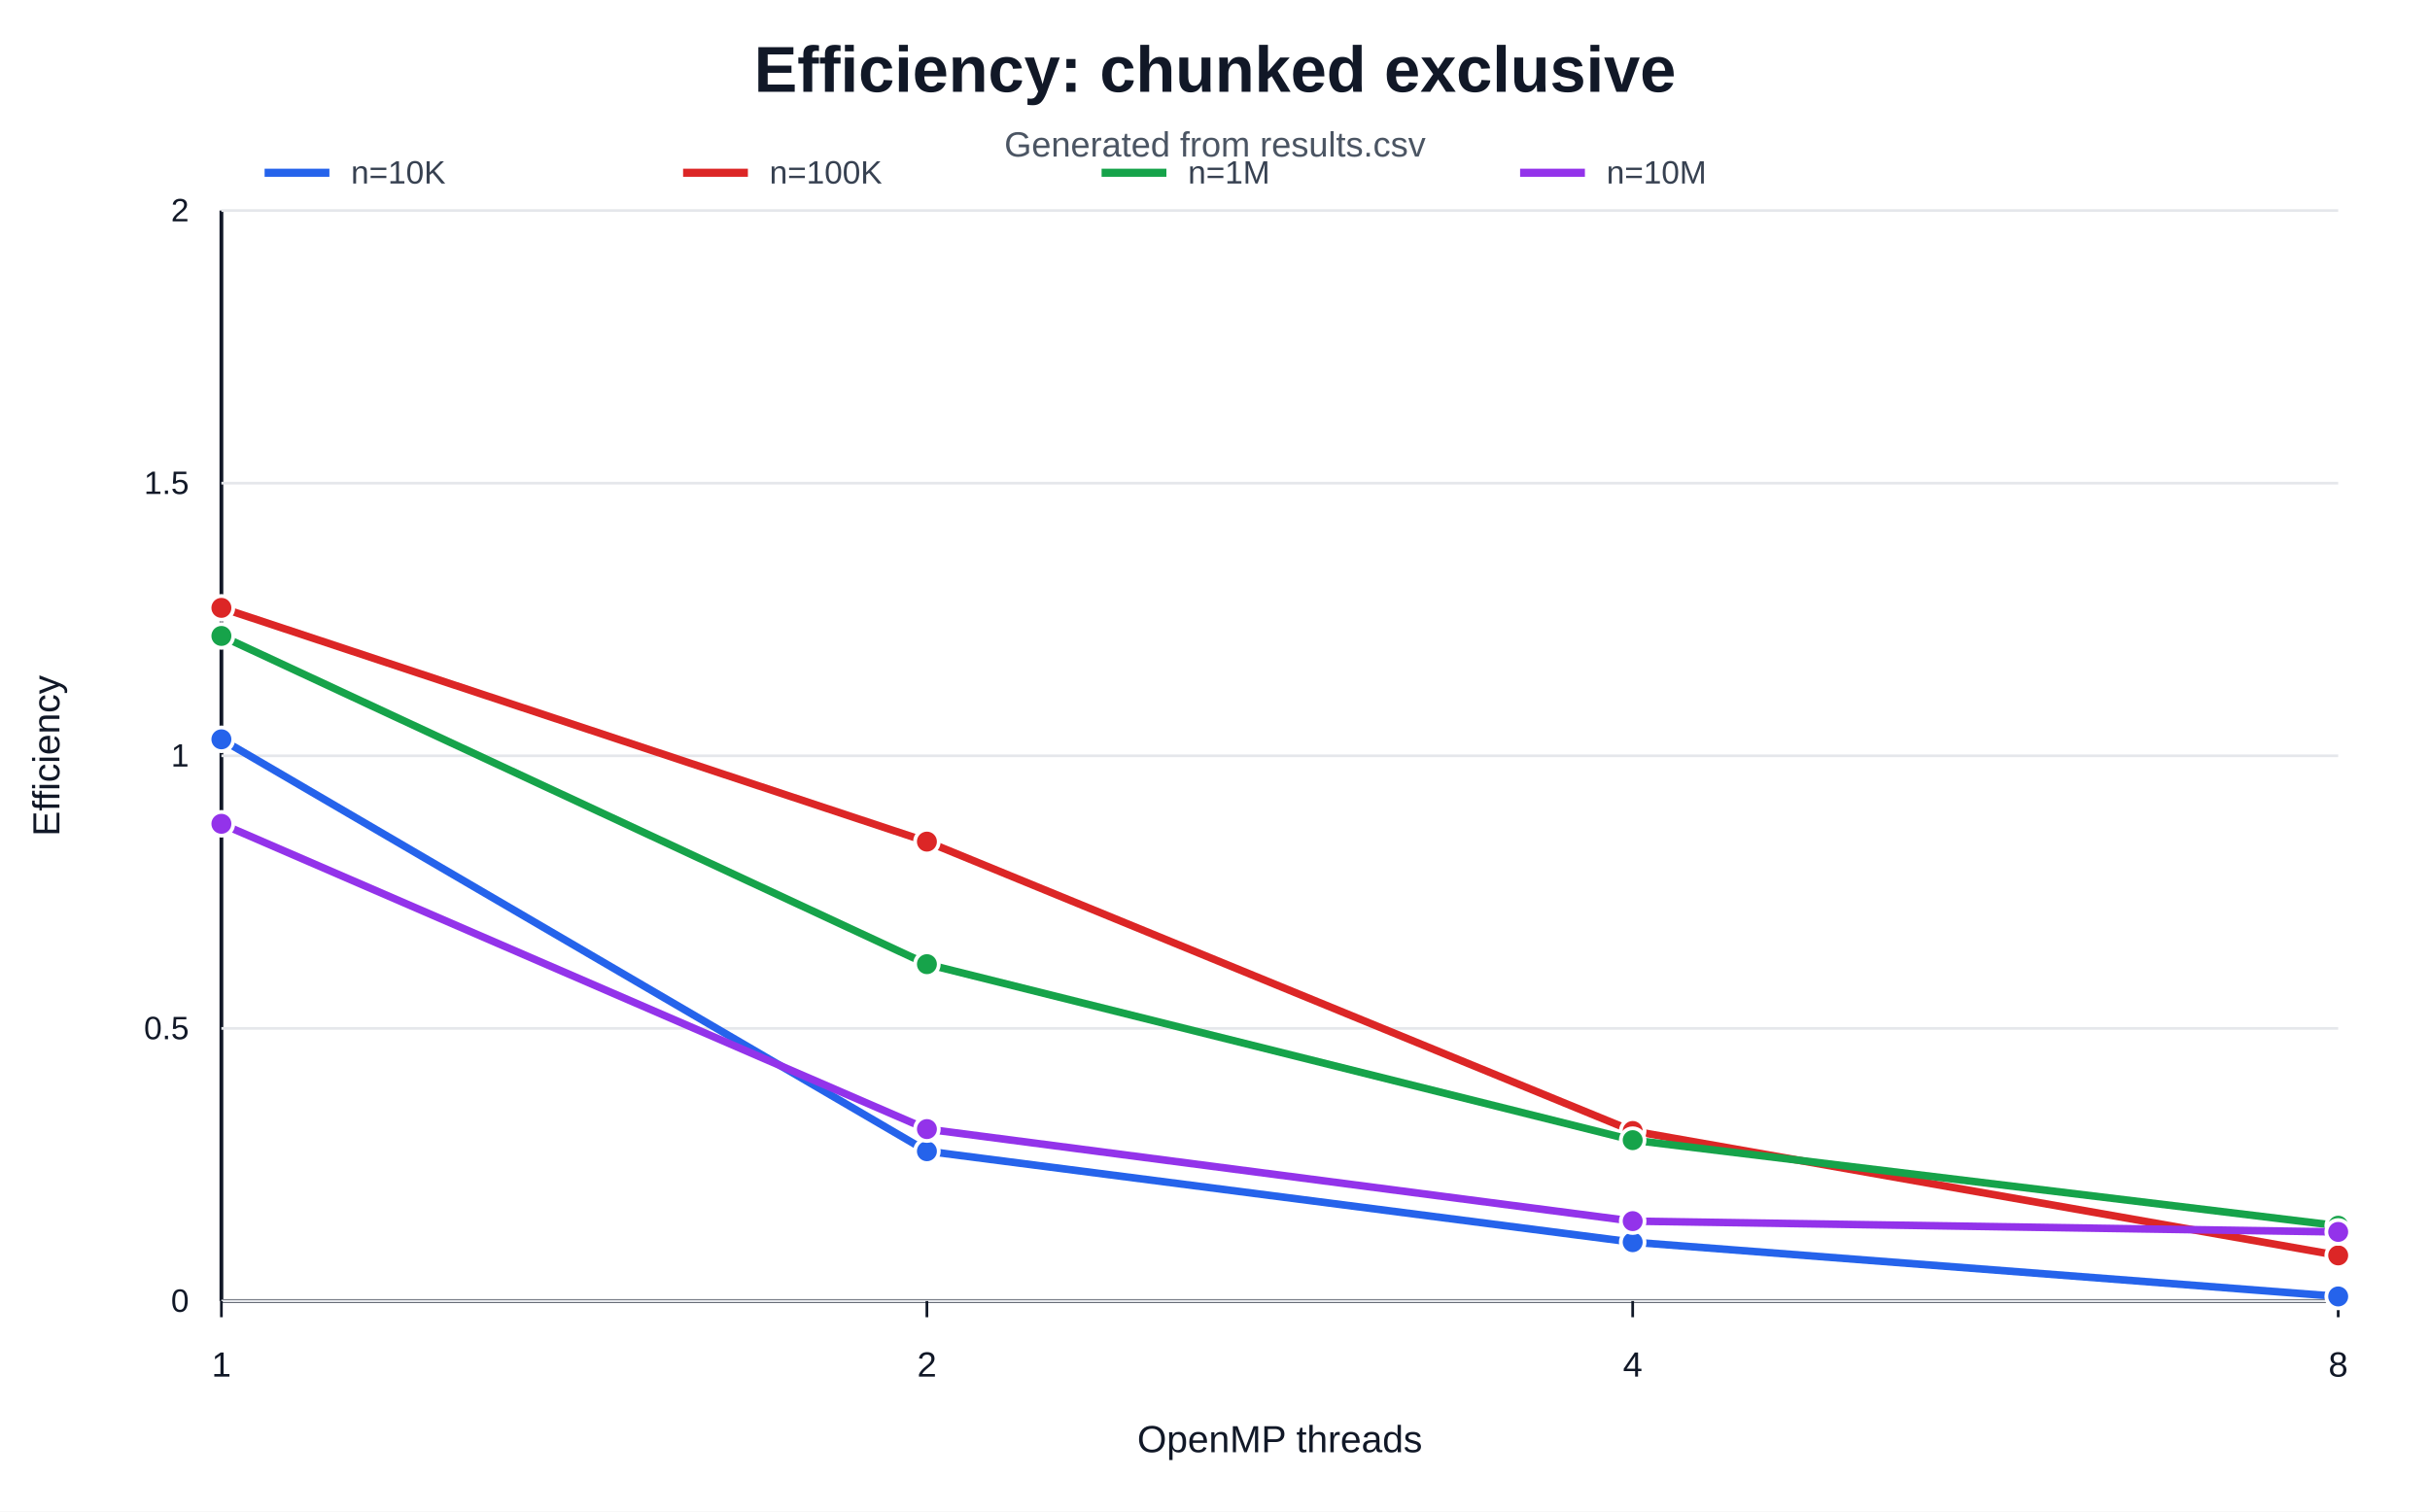
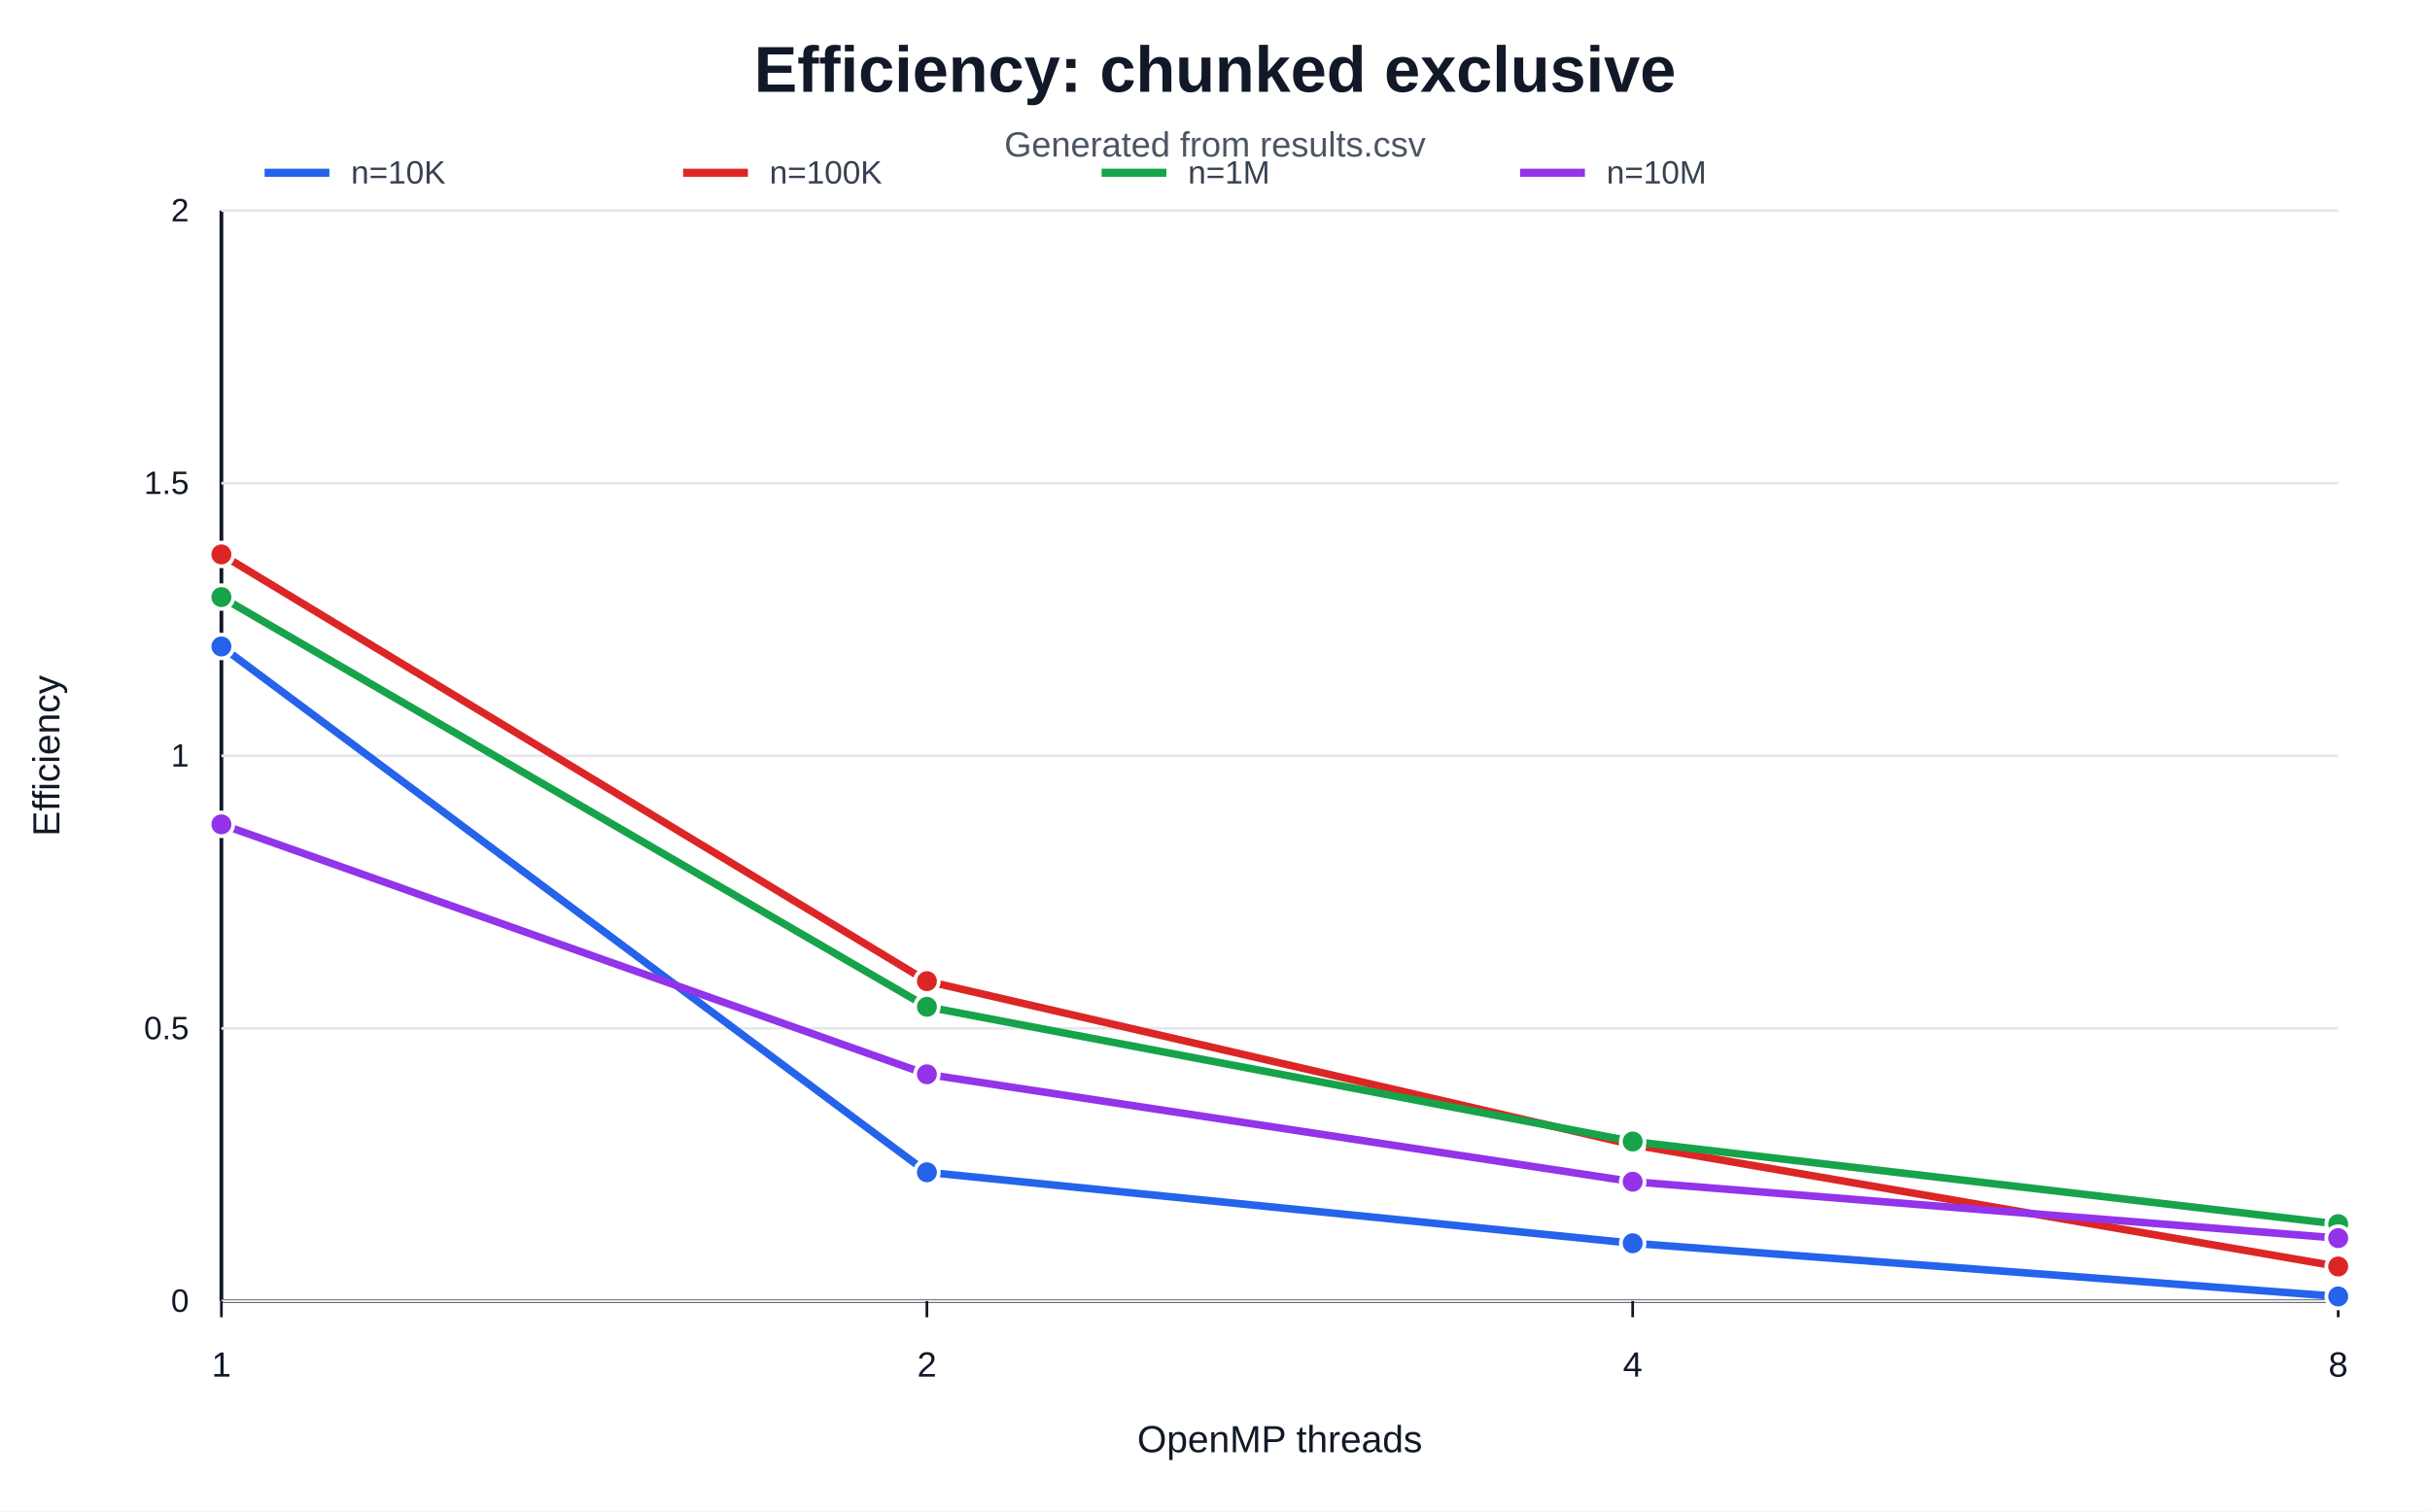
<svg xmlns="http://www.w3.org/2000/svg" width="900" height="560" viewBox="0 0 900 560">
  <rect width="100%" height="100%" fill="#ffffff" />
  <text x="450.0" y="34.0" text-anchor="middle" font-family="Arial, sans-serif" font-size="24" font-weight="700" fill="#111827">Efficiency: chunked exclusive</text>
  <text x="450.0" y="58.0" text-anchor="middle" font-family="Arial, sans-serif" font-size="13" font-weight="400" fill="#4b5563">Generated from results.csv</text>
  <line x1="82" y1="78" x2="82" y2="482" stroke="#111827" stroke-width="1.4" />
  <line x1="82" y1="482" x2="866" y2="482" stroke="#111827" stroke-width="1.4" />
  <line x1="82" y1="482.0" x2="866" y2="482.0" stroke="#e5e7eb" stroke-width="1" />
  <text x="70.0" y="486.0" text-anchor="end" font-family="Arial, sans-serif" font-size="12" font-weight="400" fill="#111827">0</text>
  <line x1="82" y1="381.0" x2="866" y2="381.0" stroke="#e5e7eb" stroke-width="1" />
  <text x="70.0" y="385.0" text-anchor="end" font-family="Arial, sans-serif" font-size="12" font-weight="400" fill="#111827">0.5</text>
  <line x1="82" y1="280.0" x2="866" y2="280.0" stroke="#e5e7eb" stroke-width="1" />
  <text x="70.0" y="284.0" text-anchor="end" font-family="Arial, sans-serif" font-size="12" font-weight="400" fill="#111827">1</text>
  <line x1="82" y1="179.0" x2="866" y2="179.0" stroke="#e5e7eb" stroke-width="1" />
  <text x="70.0" y="183.0" text-anchor="end" font-family="Arial, sans-serif" font-size="12" font-weight="400" fill="#111827">1.5</text>
  <line x1="82" y1="78.0" x2="866" y2="78.0" stroke="#e5e7eb" stroke-width="1" />
  <text x="70.0" y="82.0" text-anchor="end" font-family="Arial, sans-serif" font-size="12" font-weight="400" fill="#111827">2</text>
  <line x1="82.0" y1="482" x2="82.0" y2="488" stroke="#111827" stroke-width="1" />
  <text x="82.0" y="510.0" text-anchor="middle" font-family="Arial, sans-serif" font-size="13" font-weight="400" fill="#111827">1</text>
  <line x1="343.3" y1="482" x2="343.3" y2="488" stroke="#111827" stroke-width="1" />
  <text x="343.3" y="510.0" text-anchor="middle" font-family="Arial, sans-serif" font-size="13" font-weight="400" fill="#111827">2</text>
  <line x1="604.7" y1="482" x2="604.7" y2="488" stroke="#111827" stroke-width="1" />
  <text x="604.7" y="510.0" text-anchor="middle" font-family="Arial, sans-serif" font-size="13" font-weight="400" fill="#111827">4</text>
  <line x1="866.0" y1="482" x2="866.0" y2="488" stroke="#111827" stroke-width="1" />
  <text x="866.0" y="510.0" text-anchor="middle" font-family="Arial, sans-serif" font-size="13" font-weight="400" fill="#111827">8</text>
  <text x="474.0" y="538.0" text-anchor="middle" font-family="Arial, sans-serif" font-size="14" font-weight="400" fill="#111827">OpenMP threads</text>
  <text x="22" y="280.0" text-anchor="middle" font-family="Arial, sans-serif" font-size="14" fill="#111827" transform="rotate(-90 22 280.0)">Efficiency</text>
-   <path d="M 82.0 273.9 L 343.3 426.5 L 604.7 460.2 L 866.0 480.3" fill="none" stroke="#2563eb" stroke-width="2.8" stroke-linejoin="round" stroke-linecap="round" />
-   <circle cx="82.0" cy="273.9" r="4.4" fill="#2563eb" stroke="#ffffff" stroke-width="1.4" />
-   <circle cx="343.3" cy="426.5" r="4.4" fill="#2563eb" stroke="#ffffff" stroke-width="1.4" />
-   <circle cx="604.7" cy="460.2" r="4.4" fill="#2563eb" stroke="#ffffff" stroke-width="1.4" />
+   <path d="M 82.0 239.5 L 343.3 434.3 L 604.7 460.6 L 866.0 480.3" fill="none" stroke="#2563eb" stroke-width="2.8" stroke-linejoin="round" stroke-linecap="round" />
+   <circle cx="82.0" cy="239.5" r="4.4" fill="#2563eb" stroke="#ffffff" stroke-width="1.4" />
+   <circle cx="343.3" cy="434.3" r="4.4" fill="#2563eb" stroke="#ffffff" stroke-width="1.4" />
+   <circle cx="604.7" cy="460.6" r="4.4" fill="#2563eb" stroke="#ffffff" stroke-width="1.4" />
  <circle cx="866.0" cy="480.3" r="4.4" fill="#2563eb" stroke="#ffffff" stroke-width="1.4" />
  <line x1="98" y1="64" x2="122" y2="64" stroke="#2563eb" stroke-width="3" />
  <text x="130.0" y="68.0" text-anchor="start" font-family="Arial, sans-serif" font-size="12" font-weight="400" fill="#374151">n=10K</text>
-   <path d="M 82.0 225.2 L 343.3 311.8 L 604.7 419.0 L 866.0 465.1" fill="none" stroke="#dc2626" stroke-width="2.8" stroke-linejoin="round" stroke-linecap="round" />
-   <circle cx="82.0" cy="225.2" r="4.4" fill="#dc2626" stroke="#ffffff" stroke-width="1.4" />
-   <circle cx="343.3" cy="311.8" r="4.4" fill="#dc2626" stroke="#ffffff" stroke-width="1.4" />
-   <circle cx="604.7" cy="419.0" r="4.4" fill="#dc2626" stroke="#ffffff" stroke-width="1.4" />
-   <circle cx="866.0" cy="465.1" r="4.4" fill="#dc2626" stroke="#ffffff" stroke-width="1.4" />
+   <path d="M 82.0 205.4 L 343.3 363.5 L 604.7 424.1 L 866.0 469.2" fill="none" stroke="#dc2626" stroke-width="2.8" stroke-linejoin="round" stroke-linecap="round" />
+   <circle cx="82.0" cy="205.4" r="4.4" fill="#dc2626" stroke="#ffffff" stroke-width="1.4" />
+   <circle cx="343.3" cy="363.5" r="4.4" fill="#dc2626" stroke="#ffffff" stroke-width="1.4" />
+   <circle cx="604.7" cy="424.1" r="4.4" fill="#dc2626" stroke="#ffffff" stroke-width="1.4" />
+   <circle cx="866.0" cy="469.2" r="4.4" fill="#dc2626" stroke="#ffffff" stroke-width="1.4" />
  <line x1="253" y1="64" x2="277" y2="64" stroke="#dc2626" stroke-width="3" />
  <text x="285.0" y="68.0" text-anchor="start" font-family="Arial, sans-serif" font-size="12" font-weight="400" fill="#374151">n=100K</text>
-   <path d="M 82.0 235.6 L 343.3 357.2 L 604.7 422.4 L 866.0 454.1" fill="none" stroke="#16a34a" stroke-width="2.8" stroke-linejoin="round" stroke-linecap="round" />
-   <circle cx="82.0" cy="235.6" r="4.4" fill="#16a34a" stroke="#ffffff" stroke-width="1.4" />
-   <circle cx="343.3" cy="357.2" r="4.4" fill="#16a34a" stroke="#ffffff" stroke-width="1.4" />
-   <circle cx="604.7" cy="422.4" r="4.4" fill="#16a34a" stroke="#ffffff" stroke-width="1.4" />
-   <circle cx="866.0" cy="454.1" r="4.4" fill="#16a34a" stroke="#ffffff" stroke-width="1.4" />
+   <path d="M 82.0 221.2 L 343.3 373.0 L 604.7 422.9 L 866.0 453.5" fill="none" stroke="#16a34a" stroke-width="2.8" stroke-linejoin="round" stroke-linecap="round" />
+   <circle cx="82.0" cy="221.2" r="4.4" fill="#16a34a" stroke="#ffffff" stroke-width="1.4" />
+   <circle cx="343.3" cy="373.0" r="4.4" fill="#16a34a" stroke="#ffffff" stroke-width="1.4" />
+   <circle cx="604.7" cy="422.9" r="4.4" fill="#16a34a" stroke="#ffffff" stroke-width="1.4" />
+   <circle cx="866.0" cy="453.5" r="4.4" fill="#16a34a" stroke="#ffffff" stroke-width="1.4" />
  <line x1="408" y1="64" x2="432" y2="64" stroke="#16a34a" stroke-width="3" />
  <text x="440.0" y="68.0" text-anchor="start" font-family="Arial, sans-serif" font-size="12" font-weight="400" fill="#374151">n=1M</text>
-   <path d="M 82.0 305.2 L 343.3 418.3 L 604.7 452.4 L 866.0 456.4" fill="none" stroke="#9333ea" stroke-width="2.8" stroke-linejoin="round" stroke-linecap="round" />
-   <circle cx="82.0" cy="305.2" r="4.4" fill="#9333ea" stroke="#ffffff" stroke-width="1.4" />
-   <circle cx="343.3" cy="418.3" r="4.4" fill="#9333ea" stroke="#ffffff" stroke-width="1.4" />
-   <circle cx="604.7" cy="452.4" r="4.4" fill="#9333ea" stroke="#ffffff" stroke-width="1.4" />
-   <circle cx="866.0" cy="456.4" r="4.4" fill="#9333ea" stroke="#ffffff" stroke-width="1.4" />
+   <path d="M 82.0 305.4 L 343.3 398.0 L 604.7 437.8 L 866.0 458.7" fill="none" stroke="#9333ea" stroke-width="2.8" stroke-linejoin="round" stroke-linecap="round" />
+   <circle cx="82.0" cy="305.4" r="4.4" fill="#9333ea" stroke="#ffffff" stroke-width="1.4" />
+   <circle cx="343.3" cy="398.0" r="4.4" fill="#9333ea" stroke="#ffffff" stroke-width="1.4" />
+   <circle cx="604.7" cy="437.8" r="4.4" fill="#9333ea" stroke="#ffffff" stroke-width="1.4" />
+   <circle cx="866.0" cy="458.7" r="4.4" fill="#9333ea" stroke="#ffffff" stroke-width="1.4" />
  <line x1="563" y1="64" x2="587" y2="64" stroke="#9333ea" stroke-width="3" />
  <text x="595.0" y="68.0" text-anchor="start" font-family="Arial, sans-serif" font-size="12" font-weight="400" fill="#374151">n=10M</text>
</svg>
